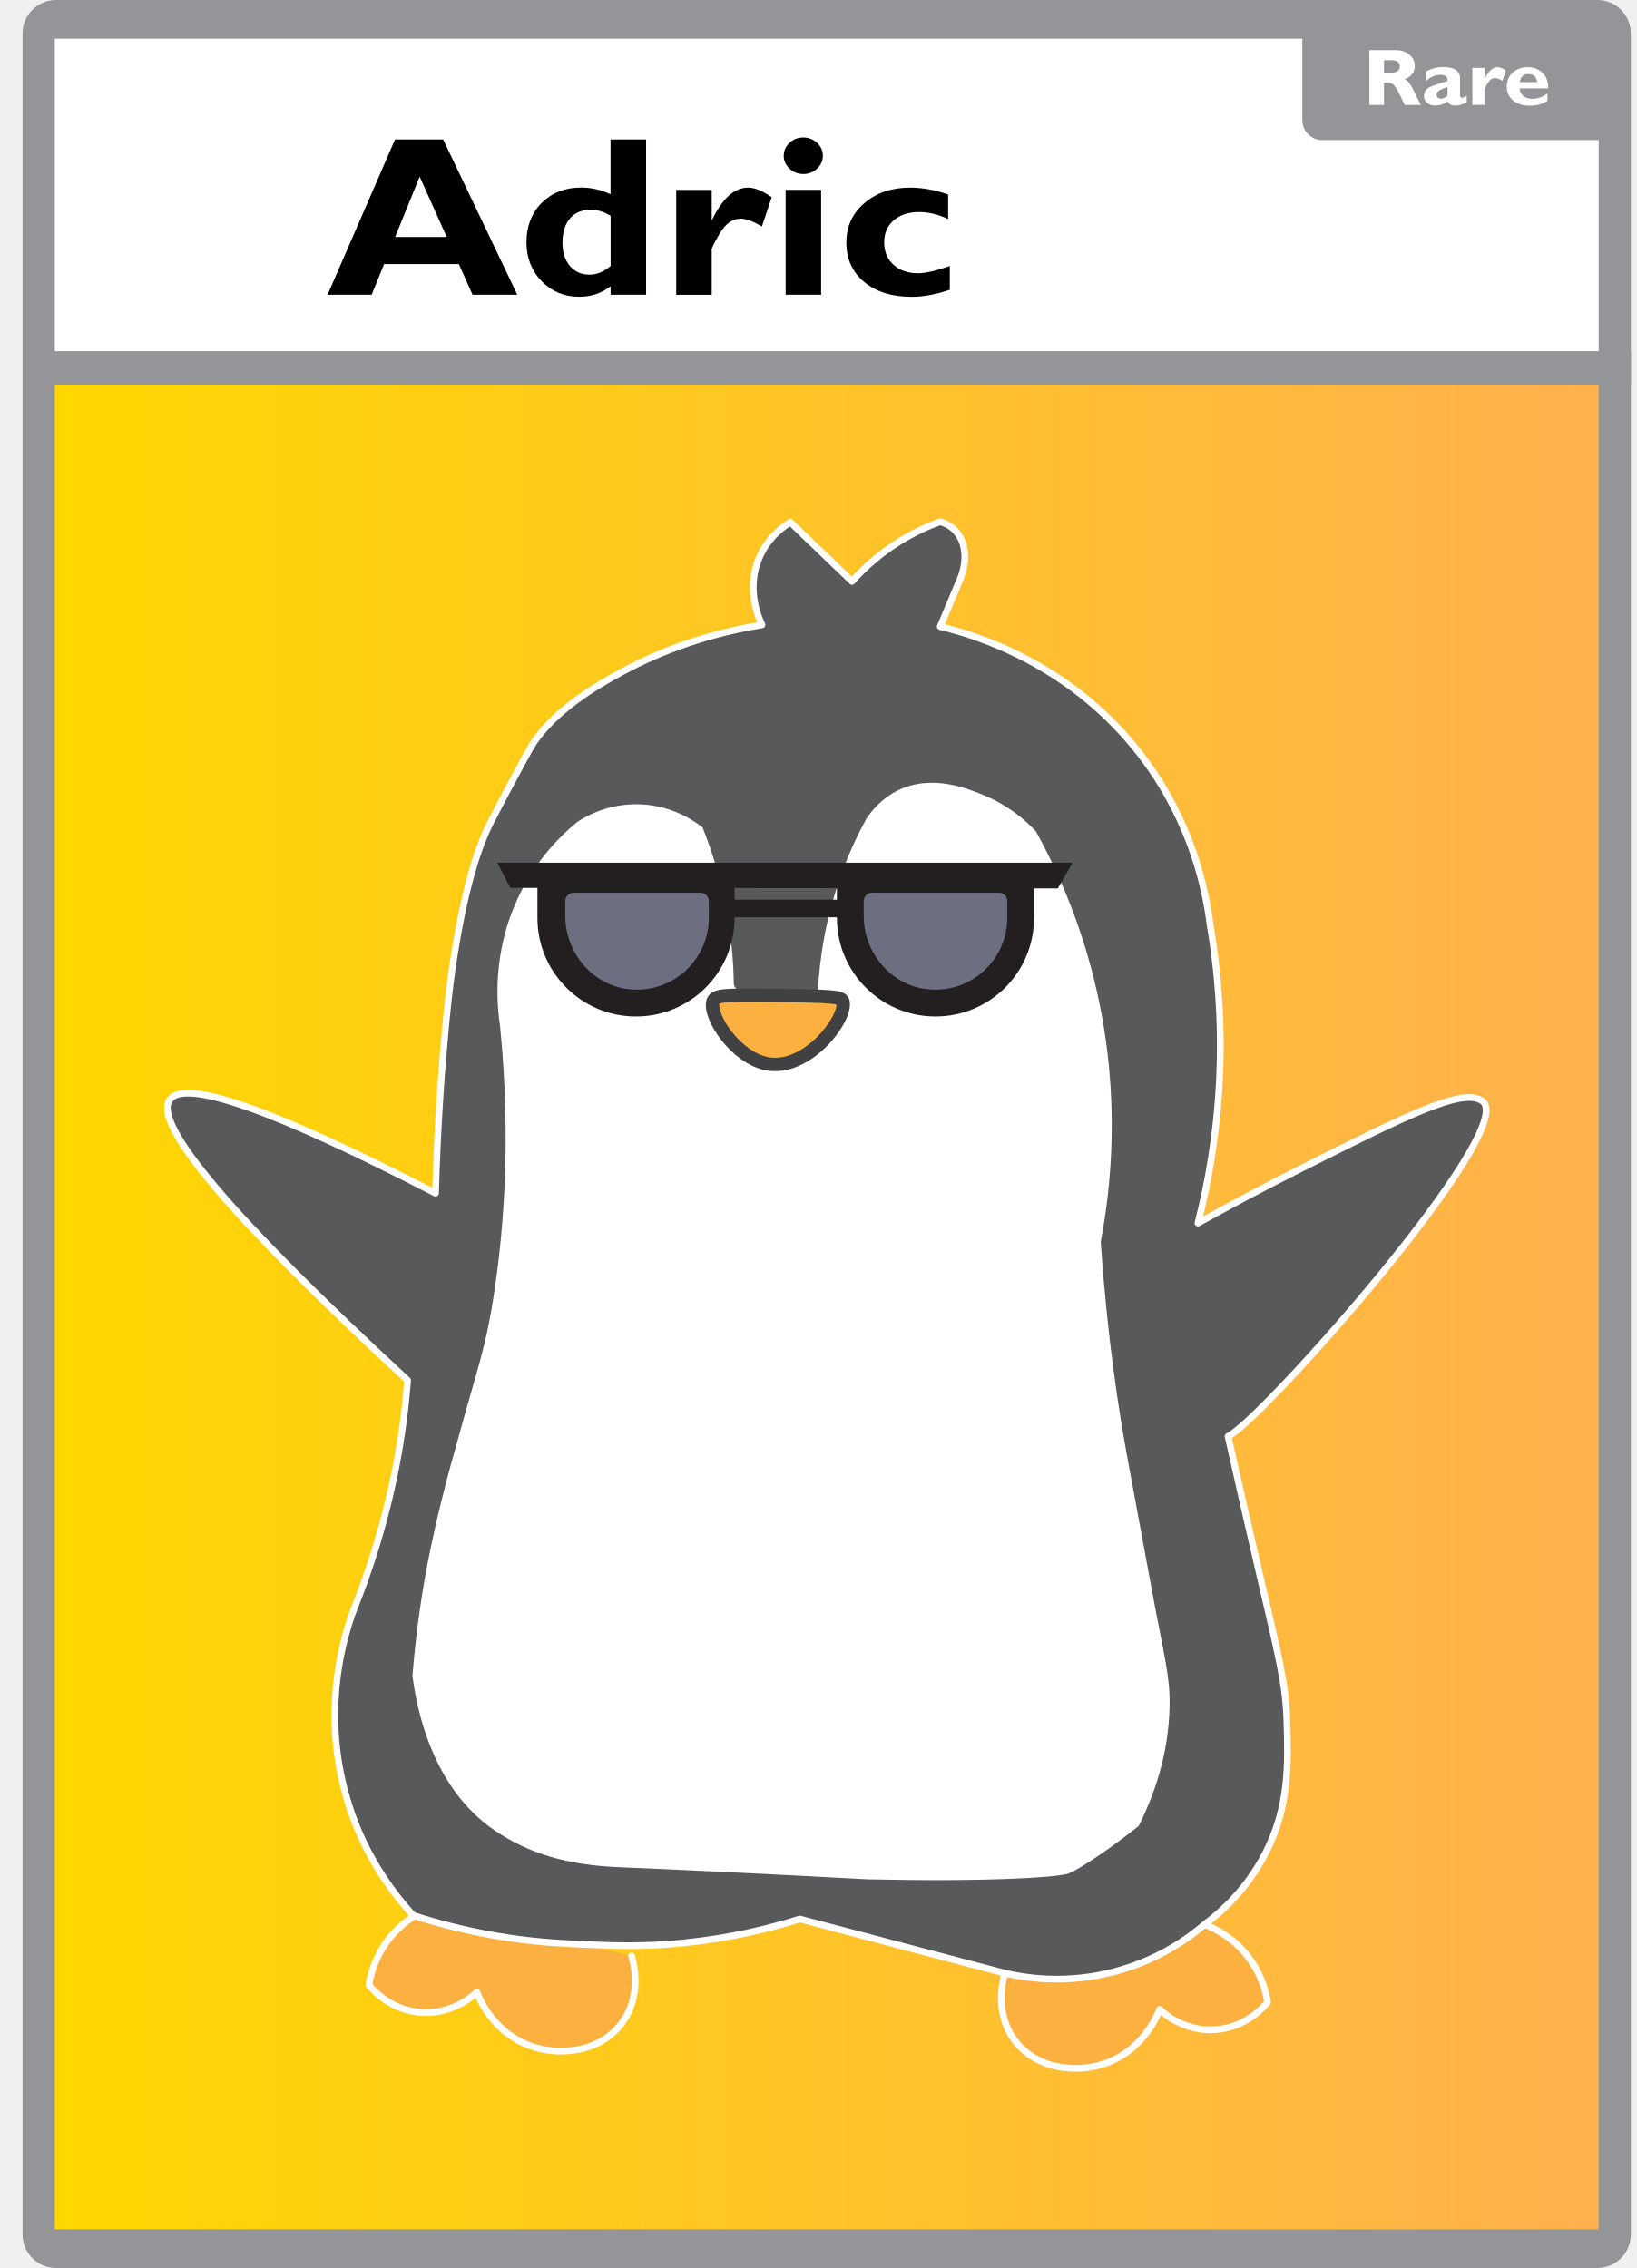
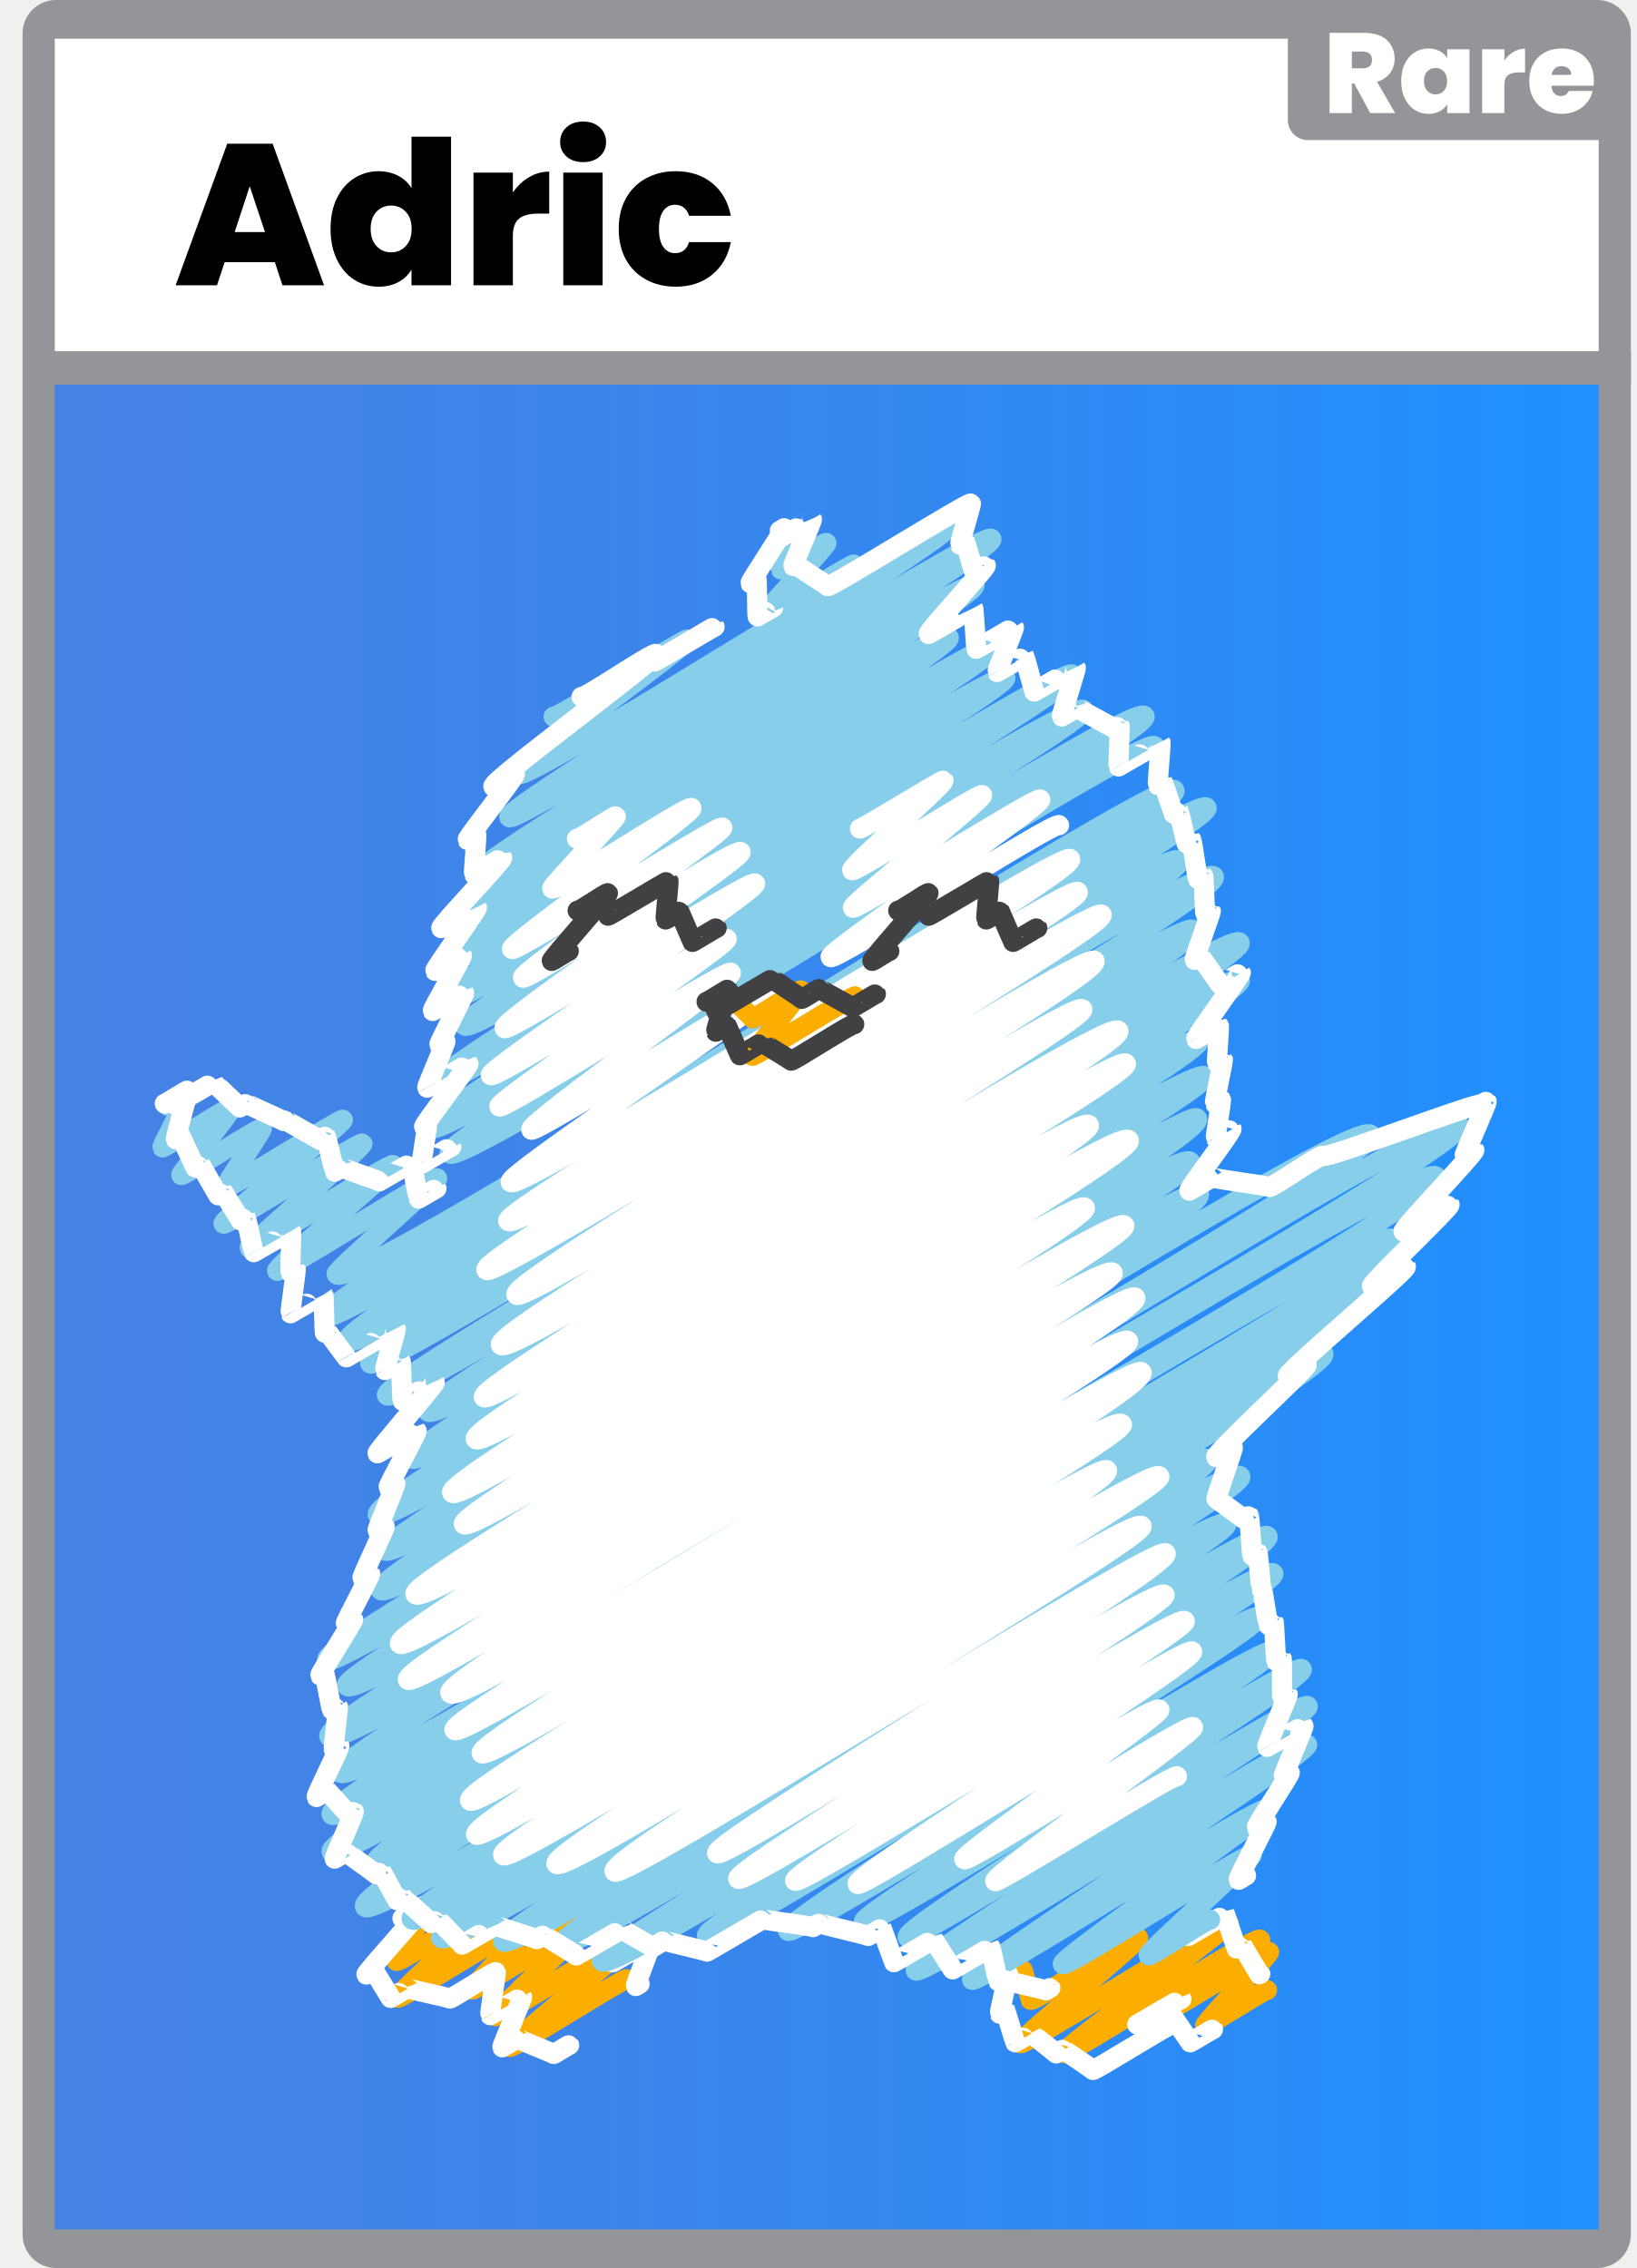
<svg xmlns="http://www.w3.org/2000/svg" id="Outline" width="244.38" height="338.83" viewBox="0 0 244.38 338.83">
  <defs>
    <style>
-       .cls-1, .cls-2 {
+       .cls-1 {
+         stroke: #fbae00;
+       }
+ 
+       .cls-1, .cls-2, .cls-3, .cls-4, .cls-5 {
+         fill: none;
+       }
+ 
+       .cls-1, .cls-2, .cls-3, .cls-5 {
+         stroke-linecap: round;
+         stroke-linejoin: round;
+         stroke-width: 3px;
+       }
+ 
+       .cls-6 {
        fill: #fff;
      }

-       .cls-3, .cls-2, .cls-4, .cls-5 {
-         stroke-linecap: round;
-         stroke-linejoin: round;
+       .cls-2 {
+         stroke: #87ceeb;
      }

-       .cls-3, .cls-4 {
+       .cls-3 {
        stroke: #fff;
      }

-       .cls-3, .cls-5 {
-         fill: #fbb040;
-       }
- 
-       .cls-6 {
-         fill: #6d6e80;
-       }
- 
-       .cls-6, .cls-7, .cls-8, .cls-9 {
+       .cls-4 {
+         stroke: #939598;
        stroke-miterlimit: 10;
-       }
- 
-       .cls-6, .cls-8, .cls-9 {
-         stroke: #231f20;
-       }
- 
-       .cls-2 {
-         stroke: #58595b;
-       }
- 
-       .cls-2, .cls-8, .cls-5 {
-         stroke-width: 2px;
+         stroke-width: 5px;
      }

      .cls-7 {
-         fill: none;
-         stroke: #939598;
-         stroke-width: 5px;
-       }
- 
-       .cls-8, .cls-9 {
-         fill: #231f20;
-       }
- 
-       .cls-10 {
        fill: #939598;
-       }
- 
-       .cls-4 {
-         fill: #58595b;
-       }
- 
-       .cls-11 {
-         fill: url(#linear-gradient);
      }

      .cls-5 {
        stroke: #414042;
      }
+ 
+       .cls-8 {
+         fill: url(#linear-gradient);
+       }
    </style>
    <linearGradient id="linear-gradient" x1="8.18" y1="194.01" x2="238.78" y2="194.01" gradientUnits="userSpaceOnUse">
-       <stop offset="0" stop-color="gold" />
-       <stop offset="1" stop-color="#ffb14e" />
+       <stop offset="0" stop-color="#4682e4" />
+       <stop offset=".33" stop-color="#3d84e9" />
+       <stop offset=".85" stop-color="#268df9" />
+       <stop offset="1" stop-color="#1e90ff" />
    </linearGradient>
  </defs>
-   <rect class="cls-10" x="3.37" width="240.21" height="338.83" rx="5" ry="5" />
-   <rect class="cls-11" x="8.18" y="54.96" width="230.6" height="278.1" />
-   <path class="cls-3" d="M94.33,292.22c.11.31,1.93,6.01-1.81,10.46-2.73,3.25-6.55,3.61-7.32,3.67-1.34.14-3.94.22-6.79-1.03-4.91-2.17-6.79-6.67-7.19-7.7-.51.48-3.52,3.27-8.13,3.04-4.81-.25-7.57-3.59-7.99-4.12.22-1.37.77-3.66,2.35-6.01,2.41-3.58,5.71-5.08,7.05-5.6" />
-   <path class="cls-3" d="M150.09,294.79c-.11.31-1.93,6.01,1.81,10.46,2.73,3.25,6.55,3.61,7.32,3.67,1.34.14,3.94.22,6.79-1.03,4.91-2.17,6.79-6.67,7.19-7.7.51.48,3.52,3.27,8.13,3.04,4.81-.25,7.57-3.59,7.99-4.12-.22-1.37-.77-3.66-2.35-6.01-2.41-3.58-5.71-5.08-7.05-5.6" />
-   <path class="cls-4" d="M183.42,214.59c1.86,8.28,3.43,15.13,4.57,19.98,3.17,13.61,4.05,16.95,4.23,22.88.19,6.22.3,12.6-3.23,19.44-2.72,5.29-6.5,8.68-9.06,10.6-2.31,1.98-6.78,5.27-13.3,7.02-7.35,1.98-13.51.98-16.53.28-10.21-2.7-20.43-5.4-30.64-8.1-4.65,1.46-10.5,2.88-17.33,3.57-6.33.65-11.31.4-15.45.2-3.33-.15-7.25-.35-12.36-1.22-5.16-.87-9.44-2.06-12.63-3.1-6.85-7.58-9.26-14.86-10.35-19.18-3.12-12.4.06-22.6,1.48-26.46,2.42-6.01,4.78-13.3,6.39-21.74.85-4.47,1.37-8.68,1.67-12.55-26.28-24.29-38.12-38.27-35.53-41.92,2.26-3.19,15.49,1.47,39.7,13.97.3-10.47.94-18.96,1.51-24.99.5-5.26.86-7.76,1.11-9.43.52-3.46,2.22-14.24,5.44-20.66.25-.49,1.79-3.52,3.9-7.42.93-1.73,1.87-3.44,2.15-3.92,3.23-5.65,10.5-9.71,13.5-11.34,4.28-2.33,11.4-5.57,21.16-7.15-.34-.68-2.51-5.2-.41-10.06,1.32-3.07,3.66-4.68,4.64-5.27,3.07,2.95,6.14,5.89,9.21,8.84,1.86-2.09,4.65-4.68,8.53-6.82,1.64-.9,3.21-1.59,4.64-2.09,1.15.33,1.84.9,2.21,1.28,1.64,1.67,1.91,4.57.74,7.35-.98,2.35-1.97,4.69-2.95,7.03,4.53,1.07,19.81,5.29,30.63,20.05,7.09,9.66,9.04,19.44,9.68,24.5,1.04,6.11,1.82,13.89,1.41,22.88-.39,8.54-1.74,15.88-3.23,21.68,4.02-2.23,9.36-5.11,15.72-8.31,15.92-8,23.94-11.96,26.77-9.91,5.67,4.11-33.24,48-37.99,50.08Z" />
-   <path class="cls-2" d="M73.71,153.57c1.63,16.53.53,29.76-.81,38.88-1.3,8.85-2.63,11.85-5.31,21.75-.51,1.9-3.17,10.71-4.97,20.58-.78,4.28-1.54,9.53-2.02,15.59.59,4.71,2.82,17.15,12.7,23.9,5.45,3.72,11.54,5.35,18.94,5.67,5.88.25,11.8.52,17.74.81,6.55.32,13.07.66,19.55,1.01,7.42.16,19.02.27,27.01-.41.43-.04,1-.09,1.69-.18,0,0,.69-.1,1.33-.22,1.11-.21,5.62-2.99,11.29-7.49,2.37-4.65,4.71-11.01,4.84-18.63.07-4.52-.78-7.31-2.62-17.21-1.22-6.55-2.41-13.1-3.63-19.64-1.38-7.45-3.07-18.36-4.03-32.4,1.55-8.22,2.99-21.74-.6-37.67-2.31-10.24-6.02-18.42-9.27-24.3-3.08-3.3-6.23-4.9-8.06-5.67-2.56-1.07-8.24-3.43-13.7-.81-2.76,1.33-4.41,3.42-5.24,4.66-1.33,2.43-2.66,5.27-3.83,8.51-2.43,6.74-3.29,12.87-3.54,17.59-2.31-.33-4.62-.65-6.94-.98h-3.63c-.06-3.78-.45-8.41-1.61-13.57-.89-3.97-2.06-7.43-3.22-10.33-1.12-.92-4.71-3.63-10.08-3.85-5.16-.21-8.85,2.02-10.08,2.84-2.41,1.98-6.13,5.57-8.87,11.14-4.37,8.87-3.53,17.2-3.02,20.45Z" />
-   <path class="cls-5" d="M125.92,149.72c-.16-.77-.87-.92-11.02-1.02-7.05-.07-8.18-.02-8.43,1.02-.53,2.28,3.48,8.33,8.1,9.2,6,1.13,11.86-6.66,11.34-9.2Z" />
-   <rect class="cls-1" x="8.18" y="5.78" width="230.6" height="49.18" />
-   <path class="cls-10" d="M194.51,5.17h45.5v15.76h-42.5c-1.66,0-3-1.34-3-3V5.17h0Z" />
+   <rect class="cls-7" x="3.37" width="240.21" height="338.83" rx="5" ry="5" />
+   <rect class="cls-8" x="8.18" y="54.96" width="230.6" height="278.1" />
  <g>
-     <path d="M66.19,20.84l11.07,23.19h-6.68l-2.05-4.58h-11.16l-1.86,4.58h-6.58l10.07-23.19h7.2ZM66.72,35.4l-4.04-9.01-3.66,9.01h7.7Z" />
-     <path d="M96.5,20.84v23.19h-5.3v-1.26c-1.36,1.04-2.92,1.56-4.68,1.56-2.25,0-4.13-.78-5.63-2.33-1.5-1.55-2.26-3.5-2.26-5.83s.76-4.35,2.29-5.87,3.49-2.28,5.88-2.28c1.49,0,2.95.33,4.39,1v-8.18h5.3ZM91.2,39.74v-7.49c-.96-.61-1.95-.91-2.96-.91-1.33,0-2.37.43-3.11,1.29-.74.86-1.12,2.08-1.12,3.64,0,1.44.37,2.59,1.11,3.46.74.87,1.72,1.3,2.94,1.3,1.08,0,2.13-.43,3.14-1.29Z" />
-     <path d="M106.3,28.36v4.48h.07c1.53-3.21,3.32-4.81,5.37-4.81.98,0,2.15.48,3.52,1.43l-1.46,4.37c-1.31-.77-2.36-1.16-3.14-1.16-1.23,0-2.26.71-3.1,2.12-.84,1.41-1.26,2.24-1.26,2.47v6.78h-5.3v-15.67h5.3Z" />
-     <path d="M117.06,23.27c0-.75.29-1.39.86-1.93.57-.53,1.25-.8,2.05-.8s1.5.27,2.07.8.86,1.17.86,1.93-.29,1.38-.86,1.92c-.57.54-1.26.81-2.07.81s-1.48-.27-2.05-.81c-.57-.54-.86-1.18-.86-1.92ZM122.64,28.36v15.67h-5.3v-15.67h5.3Z" />
-     <path d="M141.86,39.75v3.54c-2.07.7-3.97,1.05-5.69,1.05-2.96,0-5.33-.74-7.1-2.22s-2.66-3.44-2.66-5.88.9-4.35,2.69-5.89c1.79-1.55,4.07-2.32,6.84-2.32,1.78,0,3.68.34,5.67,1.03v3.67c-1.46-.7-2.9-1.05-4.32-1.05-1.58,0-2.85.41-3.8,1.23-.95.82-1.43,1.92-1.43,3.29s.46,2.5,1.39,3.35,2.15,1.27,3.66,1.27c1.12,0,2.7-.36,4.75-1.08Z" />
+     <g>
+       <path class="cls-1" d="M60.43,286.97c.11.2,3.25-2.07,3.33-1.92.09.16-4.65,7.74-4.55,7.91.27.46,13.64-8.5,13.91-8.03.24.41-13.99,13.09-13.75,13.52s20.76-12.54,21-12.12c.16.27-10.01,10.57-9.82,10.89.21.36,16.74-10.33,17.03-9.83.23.39-13.87,13.31-13.59,13.8s21.72-13.23,22.02-12.71-20.2,16.84-19.92,17.33c.25.43,17.31-10.49,17.53-10.12" />
+       <path class="cls-3" d="M91.52,293.17s5.92-3.44,5.93-3.42c.1.17-2.59,6.77-2.48,6.96.02.03.54-.35.56-.32" />
+       <path class="cls-3" d="M60.11,286.59c.11.2,3.2-2.05,3.29-1.9.14.24-8.82,10.05-8.68,10.3.02.03,1.08-.67,1.1-.64.06.1,2.45,4.02,2.52,4.13.01.02,2.49-1.47,2.5-1.45.07.12,6.28,1.41,6.36,1.55s6.73-4.15,6.85-3.95c.08.13-.93,6.27-.83,6.43.01.02,4.76-2.78,4.77-2.75.09.16-3.06,7.39-2.97,7.55.01.03,2.26-1.34,2.28-1.31.06.11,5.33,2.21,5.39,2.31.03.05,2.29-1.39,2.32-1.34" />
+     </g>
+     <g>
+       <path class="cls-1" d="M171.33,302.11c.22.37,18.06-10.79,18.22-10.52.2.34-9.76,10.66-9.55,11.04.14.24,9.1-5.56,9.24-5.33" />
+       <path class="cls-1" d="M149.86,295.83c.05.09,2.82-1.72,2.86-1.65.05.08,1.16,4.5,1.21,4.59.3.52,15.75-9.8,16.06-9.27s-17.91,15.22-17.61,15.75c.38.66,30.75-18.6,31.12-17.96.34.58-25,18.75-24.61,19.43.36.63,28.83-17.79,29.33-16.93" />
+       <path class="cls-3" d="M177.5,289.22s5.49-3.21,5.51-3.18c.05.09,1.6,4.93,1.67,5.06.01.02.83-.51.84-.49.07.12,2.49,4.22,2.57,4.34.01.02.13-.1.14-.08" />
+       <path class="cls-3" d="M174.05,301.49s.89-.55.9-.52c.06.1,2.75,4.02,2.82,4.15.02.04,3.37-2.01,3.4-1.96" />
+       <path class="cls-3" d="M169.85,302.45s6.59-3.85,6.61-3.82" />
+       <path class="cls-3" d="M149.42,295.51s1.12-.68,1.14-.66c.06.11-1.3,5.89-1.24,6,.01.02.84-.52.86-.49.06.11,1.37,4.64,1.44,4.75.01.02,2.36-1.39,2.37-1.37.05.09,3.71,2.94,3.77,3.04.01.02,1.05-.65,1.07-.62.06.11,4.32,2.95,4.4,3.09.12.21,11.46-6.91,11.59-6.69" />
+     </g>
+     <g>
+       <path class="cls-2" d="M25.05,165.18c.05.09,3.09-1.91,3.15-1.82.11.18-4.08,7.83-3.95,8.06.11.19,10.3-6.29,10.45-6.03.17.29-7.77,9.92-7.64,10.15.2.35,11.86-7.29,12.05-6.96.14.24-5.63,8.6-5.49,8.85.24.42,17.42-10.46,17.6-10.16.3.51-18.17,14.98-17.84,15.54.27.47,20.52-12.39,20.76-11.98.29.49-17.11,15.19-16.88,15.6.28.49,21.16-12.87,21.45-12.38.3.52-17.66,15.23-17.33,15.8s23.59-14.36,23.91-13.81c.21.37-15.28,13.9-15.05,14.29,2.2,3.81,123.49-75.19,125.17-72.27,1.94,3.36-128.81,75.32-126.89,78.64,1.64,2.85,129.98-78.99,131.69-76.03,1.59,2.75-130.12,76.39-128.26,79.61,2.01,3.48,122.15-75.14,124.15-71.68s-122.82,71.6-120.81,75.08c1.44,2.49,124.13-75.98,126-72.74,2,3.46-124.99,74.91-123.5,77.5s118.76-72.32,120.38-69.5c2.01,3.48-115.91,69.09-114.28,71.91,1.94,3.35,119.51-73.06,121.27-70.02s-125.41,74.14-123.74,77.04c1.82,3.16,122.11-74.31,123.76-71.45S54.5,222.98,56.43,226.31s120.71-74.07,122.6-70.79c1.53,2.65-123.09,73.46-121.58,76.08,1.87,3.24,120.65-74.07,122.56-70.76,1.54,2.66-125.06,73.45-123.19,76.68s120.47-73.02,121.97-70.42c2.19,3.79-131.68,77.85-129.92,80.9,1.53,2.64,126.88-77.92,128.9-74.42,1.63,2.83-127.56,75.51-125.97,78.26,2.04,3.53,125.51-76.53,127.27-73.48,2.26,3.92-131.87,77.62-129.89,81.06,2.36,4.08,152.97-94.37,155.59-89.83,2.19,3.8-156.14,91.57-154.06,95.17,2.64,4.58,164.6-101.19,167.27-96.57,2.18,3.77-170.6,99.18-168.46,102.89,1.94,3.35,162.43-99.72,165-95.26,2.31,4-167.09,97.21-164.99,100.85,1.94,3.35,156.17-95.59,158.52-91.52,1.94,3.36-154,89.5-151.9,93.12,2.31,4,148.99-91.21,151.24-87.32,1.94,3.36-155.29,89.75-152.88,93.92,1.93,3.34,141.42-85.64,143.15-82.65,1.99,3.45-138.01,81.32-136.17,84.49,1.98,3.43,116.92-72.18,118.95-68.67,1.7,2.94-116.22,68.61-114.58,71.46,1.78,3.09,117.42-72.33,119.39-68.93,1.59,2.75-111.67,66.74-110.11,69.46s106.33-65.33,108.04-62.37c1.32,2.28-100.43,60.05-98.98,62.55,1.57,2.73,103.62-63.26,105.11-60.69,1.69,2.93-100.68,61.28-99.42,63.47,1.61,2.79,98.73-60.63,100.3-57.91,1.18,2.04-85.74,52.13-84.6,54.11s81.2-49.65,82.4-47.57c.98,1.7-71.44,44.86-70.3,46.84.83,1.44,71.21-43.36,72.18-41.68s-61.75,38.8-60.85,40.35,64.49-39.35,65.41-37.76c.98,1.69-59.88,38.27-58.86,40.03.71,1.23,58.84-36.06,59.75-34.5.79,1.36-59.42,37.98-58.55,39.48.78,1.35,57.69-35.09,58.46-33.75.73,1.27-50.79,33.87-50.06,35.14.55.95,43.47-26.64,44.13-25.48.4.69-31.06,22.31-30.57,23.15.41.71,27.85-17.01,28.25-16.31.22.39-15.69,14.56-15.45,14.98.21.36,9.03-5.63,9.21-5.32" />
+       <path class="cls-2" d="M82.69,107.07c.25.43,19.85-11.88,20.03-11.56.44.76-25.72,19.26-25.24,20.1.94,1.62,63.6-38.78,64.49-37.24,1.01,1.75-66.83,42.1-65.9,43.71.85,1.47,71-43.31,72-41.57,1.08,1.87-76.8,47.6-75.86,49.25,1.04,1.8,72.3-44.15,73.34-42.34,1.13,1.95-79.37,48.38-78.06,50.66,1.2,2.08,73.07-44.84,74.22-42.85s-77.36,47.72-76.4,49.38c1.24,2.15,82.2-50.16,83.37-48.13,1.43,2.47-85.04,51.31-83.57,53.86,1.29,2.24,83.97-50.97,85.05-49.1s-81.98,49.84-80.76,51.96c1.33,2.31,89.63-54.39,90.77-52.41,1.34,2.33-96.83,58.76-95.35,61.33,1.32,2.28,95.49-58.64,97.01-56.01,1.31,2.26-98.99,59.62-97.4,62.39s104.81-64.48,106.53-61.51c1.5,2.6-105.37,62.56-103.79,65.31s103.85-63.31,105.31-60.8" />
+       <path class="cls-2" d="M116.8,79.66c.06.11.23-.24.28-.16.06.1-.54,5.46-.48,5.56.15.26,6.68-4.21,6.83-3.94.18.31-9.88,10.85-9.69,11.18.16.27,13.64-8.22,13.79-7.96" />
+       <path class="cls-3" d="M116.58,80.3s4.68-2.73,4.69-2.71c.09.15-2.88,6.81-2.79,6.97.01.02.33-.22.34-.2.09.15,4.74,3.09,4.81,3.21.21.37,21.16-12.74,21.39-12.35.07.13-1.71,6.01-1.63,6.15.01.02.76-.47.77-.45.06.11,1.28,4.46,1.34,4.56.02.03,1.72-1.04,1.74-1.01.18.31-8.73,9.91-8.53,10.25.02.03,6.65-3.87,6.66-3.85.08.14.4,5.95.47,6.07.01.03,5.59-3.26,5.6-3.23.09.15-2.58,6.56-2.51,6.69.01.02,4.06-2.38,4.08-2.35.06.11,1.41,5.15,1.47,5.27.01.03,6.19-3.6,6.2-3.58.1.17-2.18,7.13-2.09,7.3.01.02,2.25-1.32,2.26-1.3.09.16,5.5,2.97,5.58,3.1.01.02.77-.47.78-.45.09.15-.22,5.98-.14,6.12.01.02,6.26-3.64,6.27-3.62.09.16-.5,6.22-.4,6.39.01.02.75-.46.76-.44.06.1,1.54,4.63,1.6,4.73,0,.02.75-.46.76-.44.07.12,1.09,4.74,1.15,4.85,0,.02.76-.46.77-.45.07.12.86,5.64.94,5.78.01.02.78-.47.79-.46.08.13.25,5.59.32,5.72.01.02.81-.49.82-.47.08.14-2.52,7.14-2.42,7.3.01.02.86-.52.87-.5.07.12,2.87,4.05,2.94,4.17.01.02,3.08-1.81,3.09-1.78.14.24-6.82,9.7-6.69,9.93.01.02,3.4-1.99,3.42-1.97.08.13-.36,5.43-.3,5.53.01.02.88-.53.89-.51.09.15-1.29,6.42-1.21,6.55.02.03.91-.56.93-.54.08.14-.85,5.62-.79,5.73.01.02,2.35-1.39,2.36-1.36.16.29-6.46,8.97-6.3,9.23.01.03,3.42-2.01,3.43-1.98.12.21,8.35,1.24,8.46,1.43.21.37,7.81-5.05,8.04-4.64.34.59,23.4-8.21,23.7-7.69,0,.02.75-.47.77-.44.12.21-3.38,7.91-3.29,8.07.02.04,1.44-.87,1.46-.84.22.38-10.81,11.82-10.6,12.18.03.06,6.87-4.04,6.9-3.99.2.35-11.85,11.79-11.61,12.19.03.06,5.06-2.98,5.08-2.93.28.48-17.95,15.8-17.64,16.32.04.07,2.78-1.69,2.82-1.63.2.35-13.81,13.26-13.52,13.75.01.02,2.49-1.47,2.5-1.44.1.17-2.55,7.5-2.44,7.67.01.02,0-.03,0,0,.05.09,4.01,2.93,4.07,3.02,0,.02.78-.48.8-.46.06.11.39,5.8.46,5.93.01.02.78-.48.8-.46.08.14.49,5.32.56,5.45.01.02.1-.08.11-.06.06.1.88,5.32.94,5.43.01.02.79-.48.8-.46.08.14.31,5.74.39,5.88.01.02.79-.48.8-.46.09.15.01,5.77.08,5.88.01.02.82-.5.83-.48.1.17-3.2,7.64-3.07,7.86.01.02,5.4-3.15,5.42-3.13.1.16-3.06,7.34-2.97,7.5.01.02.9-.55.92-.53.14.24-5.07,7.96-4.95,8.18.02.03,1.48-.89,1.49-.86.11.18-4.33,8.47-4.19,8.7.03.05,1.1-.68,1.12-.65" />
+       <path class="cls-3" d="M24.61,164.88c.05.08,3.42-2.09,3.47-2,.1.18-1.92,7.15-1.82,7.32.01.02.73-.44.74-.43.07.13,2.11,4.53,2.18,4.65.01.02.75-.46.76-.44.06.1,2.58,4.47,2.65,4.6.01.02.76-.46.77-.45.07.11,2.51,4.09,2.58,4.2,0,.02.77-.47.78-.45.07.12,1.11,5.06,1.19,5.2.01.02,5.55-3.23,5.56-3.21.09.16-.16,6.08-.09,6.21.01.02.78-.48.79-.46.09.15-.86,6.44-.78,6.58.01.02,4.91-2.86,4.92-2.84.06.1.14,5.63.21,5.75,0,.02.33-.22.34-.2.07.12,2.81,3.75,2.88,3.87.01.02,7.37-4.28,7.38-4.26.08.14-1.7,6.04-1.63,6.16.01.02,2.35-1.38,2.36-1.36.07.11.2,5.81.27,5.94.02.03,4.81-2.8,4.82-2.78.15.26-8.7,10.39-8.56,10.64.02.03,5.83-3.4,5.85-3.38.14.24-4.32,8.26-4.21,8.45.02.03,1.02-.63,1.04-.6.11.19-2.78,6.91-2.68,7.07.02.03,1.07-.66,1.09-.63.1.17-3.47,7.52-3.35,7.73.02.03,1.16-.71,1.17-.68.12.2-3.78,7.3-3.66,7.51.02.03,1.12-.68,1.13-.65.11.19-5.05,8.16-4.94,8.36.01.02.62-.39.63-.37.06.11,1.03,5.35,1.12,5.49.01.02.89-.54.9-.52.09.16-.72,6.26-.62,6.43,0,.02.83-.5.84-.48.11.19-3.53,7.41-3.41,7.62.01.02,1.6-.94,1.61-.93.07.12,3.13,3.46,3.18,3.56.01.02.76-.47.78-.45.1.17-2.95,6.89-2.87,7.03,0,.02,1.68-1,1.7-.98.07.11,4.46,3.2,4.52,3.31,0,.02.75-.46.76-.44.06.1,2.31,4.21,2.38,4.33.01.02.78-.47.79-.46.07.12,4.23,3.76,4.28,3.86.01.02.97-.59.98-.57.08.14,3.58,3.68,3.64,3.79.02.03,4.95-2.89,4.96-2.87.09.15,6.06,1.9,6.16,2.06.02.04,1.03-.63,1.05-.6.08.13,4.81,2.89,4.88,3.03.02.03,6.78-3.96,6.8-3.92.07.12,4.53,2.6,4.58,2.7.03.05,1.73-1.05,1.75-1.01.08.14,6.28,1.52,6.36,1.66.03.06,8.35-4.89,8.38-4.84.08.14,7.36.99,7.47,1.18.02.04.98-.62,1-.58.09.15,7.16,1.74,7.25,1.9.02.03,2.02-1.2,2.03-1.17.06.11,1.76,4.99,1.82,5.09.02.03,5.89-3.44,5.91-3.41.06.11,2.79,4.38,2.85,4.48.02.03,5.66-3.3,5.68-3.28.06.11,1.05,4.89,1.13,5.02.01.02.46-.3.48-.28.1.17,6.56,1.54,6.64,1.68.02.03.65-.42.67-.39" />
+       <path class="cls-3" d="M26.12,165.03s5.76-3.37,5.78-3.34c.05.1,3.84,3.64,3.91,3.76.02.03.98-.6,1-.58.08.15,5.46,2.47,5.55,2.62.02.03.27-.18.28-.16.08.15,5.04,2.84,5.1,2.96.01.02.92-.57.94-.54.07.12,1.23,5.16,1.31,5.29.02.03,1.06-.64,1.07-.62.08.13,5.53,1.96,5.59,2.07.01.02,4.8-2.81,4.82-2.78.06.11.98,5.25,1.05,5.37.02.03,2.65-1.58,2.67-1.54" />
+       <path class="cls-3" d="M86.86,104.11c.23.41,10.86-6.85,11.11-6.41.37.64-24.74,19.02-24.29,19.8.02.03,3.2-1.91,3.22-1.86.16.28-7.22,9.61-7.09,9.84.02.04,1.31-.8,1.33-.77.08.13-.43,5.74-.35,5.88.02.03,4.2-2.46,4.22-2.43.17.3-9.3,10.17-9.11,10.5.02.03,5.33-3.11,5.34-3.09.14.24-6.38,9.27-6.26,9.48.02.03,4.01-2.35,4.02-2.32.12.21-4.5,8.09-4.37,8.31.02.03,4.68-2.74,4.7-2.71.09.15-3.81,7.58-3.72,7.75.02.03.91-.56.92-.53.1.17-2.83,6.79-2.73,6.95.01.02,6.15-3.58,6.17-3.56.12.21-6.77,9.15-6.63,9.39.01.03.43-.28.44-.26.08.14-.88,5.65-.8,5.79.01.02,4.43-2.59,4.44-2.56" />
+       <path class="cls-3" d="M97.75,98.83c.06.11,8.93-5.27,8.98-5.19" />
+       <path class="cls-3" d="M116.47,79.31c.07.12.62-.48.67-.39.1.17-5.16,8.03-5.06,8.21.01.03.91-.56.92-.53.07.12.08,5.36.15,5.49,0,.02,2.32-1.36,2.32-1.34" />
+     </g>
+     <path class="cls-3" d="M128.44,123.79c.12.21,12.4-7.37,12.49-7.21.26.45-13.96,12.93-13.67,13.43s19.15-11.69,19.43-11.22c.33.57-19.61,16.29-19.31,16.82.32.56,27.61-16.83,27.99-16.16.47.81-31.73,22.82-31.32,23.53.47.82,33.66-20.52,34.13-19.7" />
+     <path class="cls-3" d="M86.18,125.3c.16.27,5.68-3.55,5.8-3.35.15.26-9.66,10.51-9.51,10.78.38.65,20.43-12.67,20.81-12.01.42.72-27.24,20.3-26.81,21.06.38.66,31.05-18.78,31.42-18.14.4.69-30.25,21.61-29.78,22.42.4.69,31.97-19.72,32.51-18.77.52.9-35.91,25.2-35.26,26.31.52.9,36.88-22.56,37.43-21.61s-40.02,27.72-39.49,28.63,34.79-21.13,35.24-20.35-34.41,24.25-33.96,25.03,34.09-20.84,34.59-19.97c.46.8-30.37,22.48-29.82,23.44.43.74,35.71-21.61,36.14-20.87.52.9-39.88,27.56-39.23,28.69,1.14,1.98,82.61-49.93,83.58-48.25,1.21,2.09-84.97,52.28-83.94,54.06,1.35,2.33,84.1-50.86,85.09-49.13,1.09,1.88-89.58,54.32-88.35,56.45,1.08,1.87,90.83-54.91,91.9-53.06,1.19,2.07-88.75,54.44-87.41,56.76,1.17,2.02,85.14-51.96,86.36-49.86,1.44,2.5-90.13,54.86-88.68,57.36s85.65-52.22,86.85-50.14c1.09,1.88-90.63,55.82-89.4,57.95s93.3-57.29,94.78-54.72-97.43,58.47-95.98,60.97,95.78-58.37,97.11-56.07c1.19,2.07-102.08,61.59-100.64,64.09s93.59-57.55,95.11-54.91c1.34,2.32-94.62,57.43-93.36,59.61,1.41,2.44,97.61-60.3,99.32-57.34,1.52,2.63-107.95,65.39-106.56,67.79,1.71,2.96,98.61-60.12,99.99-57.73s-103.76,62.6-102.3,65.14,106.67-65.13,108.2-62.47c1.31,2.26-108.41,65.44-107.01,67.85,1.29,2.24,103.66-63.58,105.28-60.78,1.27,2.2-100.52,60.05-98.94,62.78,1.73,2.99,100.93-61.46,102.31-59.07,1.56,2.71-102.94,62.42-101.69,64.58s99.14-60.64,100.61-58.09c1.22,2.12-97.82,59.33-96.55,61.55s97.28-59.13,98.56-56.9c1.78,3.09-101.74,61.5-100.3,63.99,1.19,2.07,95.7-59.13,97.38-56.22,1.16,2.01-97.9,58.84-96.47,61.3,1.16,2,93.03-56.49,94.23-54.41,1.42,2.46-91.55,55.11-90.19,57.48,1.22,2.11,96.67-58.9,98.01-56.58,1.09,1.88-91.47,55.42-90.05,57.88,1.32,2.29,86.06-52.79,87.4-50.46,1.06,1.83-80.11,49.19-78.72,51.61,1.02,1.77,81.27-49.35,82.32-47.53,1.13,1.96-67.91,43.23-67.01,44.79.84,1.45,65.73-40.51,66.84-38.59.85,1.48-64.53,40.93-63.68,42.41.8,1.39,65.74-40.14,66.69-38.5.77,1.33-58.95,37.49-58.19,38.8.64,1.11,58.55-35.55,59.3-34.24s-50.73,33.41-49.98,34.72c.51.89,44.37-27.3,45.09-26.04.41.71-29.59,21.56-29.15,22.34s33.65-20.63,34.17-19.73c.41.71-30.03,22.2-29.56,23.01.29.49,26.84-16.2,27.15-15.67" />
+     <g>
+       <path class="cls-5" d="M90.81,136.81c.06.11,8.99-5.3,9.04-5.22.08.14-.52,5.63-.43,5.78.04.06,2.02-1.25,2.06-1.19.06.11,1.89,4.44,1.95,4.54.03.06,3.57-2.15,3.61-2.09" />
+       <path class="cls-5" d="M86.27,136.04c.13.23,4.43-2.79,4.53-2.61.14.23-8.54,9.89-8.4,10.13.04.07,2.51-1.55,2.55-1.47" />
+     </g>
+     <g>
+       <path class="cls-5" d="M138.7,136.81c.06.11,8.99-5.3,9.04-5.22.08.14-.52,5.63-.43,5.78.04.06,2.02-1.25,2.06-1.19.06.11,1.89,4.44,1.95,4.54.03.06,3.57-2.15,3.61-2.09" />
+       <path class="cls-5" d="M134.15,136.04c.13.23,4.43-2.79,4.53-2.62.14.23-8.54,9.89-8.4,10.14.04.07,2.51-1.55,2.55-1.47" />
+     </g>
+     <g>
+       <path class="cls-1" d="M106.46,150.27c.05.08,2.59-1.58,2.63-1.52.05.08,3.25,3.3,3.3,3.38.16.27,7.05-4.44,7.21-4.16.15.26-7.4,9.5-7.25,9.77.18.31,15.22-9.19,15.4-8.89" />
+       <path class="cls-5" d="M106.98,151.08c.05.09,8.35-4.91,8.39-4.85.07.12,4.3,2.86,4.38,3,.05.08,2.59-1.59,2.63-1.52.07.13,4.9,2.68,4.96,2.8.03.06,3.44-2.08,3.48-2.01" />
+       <path class="cls-5" d="M105.53,149.66c.06.1,3.17-1.93,3.21-1.86.07.12-1.89,6.21-1.82,6.34.03.05,1.6-.99,1.63-.94.06.1,1.89,4.35,1.95,4.46.02.04,3.31-1.96,3.33-1.92.06.1,4.27,2.61,4.33,2.72.12.2,9.27-5.72,9.43-5.44" />
+     </g>
+   </g>
+   <rect class="cls-6" x="8.18" y="5.78" width="230.6" height="49.18" />
+   <path class="cls-7" d="M192.35,5.17h47.66v15.76h-44.66c-1.66,0-3-1.34-3-3V5.17h0Z" />
+   <line class="cls-4" x1="5.96" y1="54.96" x2="243.59" y2="54.96" />
+   <g>
+     <path d="M41.05,39.17h-7.5l-1.14,3.45h-6.18l7.71-21.15h6.78l7.68,21.15h-6.21l-1.14-3.45ZM39.58,34.67l-2.28-6.84-2.25,6.84h4.53Z" />
+     <path d="M50.31,29.63c.63-1.3,1.49-2.3,2.59-3,1.1-.7,2.32-1.05,3.66-1.05,1.08,0,2.04.23,2.9.67.85.45,1.52,1.07,2,1.85v-7.68h5.91v22.2h-5.91v-2.34c-.46.78-1.11,1.4-1.95,1.86-.84.46-1.83.69-2.97.69-1.34,0-2.56-.35-3.65-1.05-1.09-.7-1.95-1.71-2.58-3.02-.63-1.31-.94-2.83-.94-4.58s.31-3.26.94-4.56ZM60.6,31.64c-.59-.62-1.32-.93-2.18-.93s-1.61.31-2.19.92c-.58.61-.87,1.47-.87,2.56s.29,1.94.87,2.56c.58.63,1.31.95,2.19.95s1.58-.31,2.18-.93c.59-.62.88-1.48.88-2.58s-.29-1.93-.88-2.55Z" />
+     <path d="M79,26.48c.94-.56,1.95-.84,3.03-.84v6.27h-1.65c-1.28,0-2.23.25-2.85.75-.62.5-.93,1.37-.93,2.61v7.35h-5.88v-16.83h5.88v2.97c.66-.96,1.46-1.72,2.4-2.28Z" />
+     <path d="M84.6,23.37c-.63-.57-.94-1.28-.94-2.15s.31-1.61.94-2.19c.63-.58,1.46-.87,2.5-.87s1.85.29,2.48.87c.63.58.94,1.31.94,2.19s-.31,1.58-.94,2.15c-.63.57-1.46.85-2.48.85s-1.88-.28-2.5-.85ZM90.01,25.79v16.83h-5.88v-16.83h5.88Z" />
+     <path d="M93.49,29.63c.72-1.3,1.73-2.3,3.02-3,1.29-.7,2.76-1.05,4.43-1.05,2.14,0,3.94.58,5.4,1.75,1.46,1.17,2.4,2.81,2.82,4.91h-6.24c-.36-1.1-1.06-1.65-2.1-1.65-.74,0-1.33.31-1.75.91-.43.61-.65,1.51-.65,2.69s.21,2.08.65,2.7c.43.62,1.01.93,1.75.93,1.06,0,1.76-.55,2.1-1.65h6.24c-.42,2.08-1.36,3.71-2.82,4.89-1.46,1.18-3.26,1.77-5.4,1.77-1.66,0-3.14-.35-4.43-1.05s-2.29-1.7-3.02-3c-.72-1.3-1.08-2.83-1.08-4.59s.36-3.26,1.08-4.56Z" />
  </g>
  <g>
-     <path class="cls-1" d="M204.53,7.49h3.92c.85,0,1.54.23,2.07.69s.8,1.01.8,1.67c0,.9-.5,1.57-1.51,2,.44.19.86.69,1.25,1.51s.78,1.59,1.15,2.32h-2.4c-.14-.27-.39-.78-.75-1.54s-.66-1.24-.91-1.46-.52-.32-.81-.32h-.63v3.32h-2.18V7.49ZM206.71,8.99v1.86h1.16c.37,0,.66-.08.88-.24.22-.16.32-.39.32-.69,0-.62-.42-.93-1.25-.93h-1.1Z" />
-     <path class="cls-1" d="M219.07,14.31v.97c-.62.34-1.2.5-1.75.5-.58,0-.93-.21-1.04-.62-.65.41-1.3.62-1.95.62-.46,0-.85-.14-1.17-.41s-.48-.59-.48-.95c0-.48.17-.87.5-1.17s1.34-.68,3.02-1.14c.04-.62-.3-.93-1.03-.93-.79,0-1.52.31-2.18.93v-1.42c.78-.45,1.63-.67,2.57-.67,1.67,0,2.51.56,2.51,1.68v2.52c0,.26.1.39.31.39.16,0,.39-.1.7-.31ZM216.2,14.33v-1.34c-.62.2-1.05.39-1.28.55s-.35.37-.35.62c0,.16.06.3.18.41.12.12.26.17.43.17.35,0,.69-.14,1.03-.42Z" />
-     <path class="cls-1" d="M221.76,10.15v1.58h.02c.54-1.13,1.17-1.7,1.89-1.7.34,0,.75.17,1.24.5l-.51,1.54c-.46-.27-.83-.41-1.1-.41-.43,0-.79.25-1.09.75-.29.5-.44.79-.44.87v2.39h-1.86v-5.53h1.86Z" />
-     <path class="cls-1" d="M231.13,13.96v1.1c-.71.48-1.59.73-2.64.73s-1.88-.26-2.5-.78c-.62-.52-.94-1.21-.94-2.07s.29-1.54.88-2.08,1.33-.82,2.24-.82,1.66.29,2.24.86c.58.57.86,1.34.82,2.3h-4.25c.04.5.23.89.57,1.16.34.27.8.41,1.38.41.7,0,1.43-.26,2.2-.79ZM227.02,12.27h2.57c-.1-.8-.53-1.21-1.29-1.21s-1.2.4-1.29,1.21Z" />
+     <path class="cls-6" d="M204.65,16.9l-2.38-4.42h-.36v4.42h-3.33V4.91h5.25c.96,0,1.78.17,2.45.5.67.33,1.17.79,1.51,1.38.34.58.51,1.24.51,1.96,0,.82-.22,1.53-.67,2.15-.45.62-1.1,1.06-1.96,1.32l2.7,4.67h-3.72ZM201.91,10.2h1.65c.45,0,.79-.11,1.02-.32s.34-.53.34-.94c0-.39-.12-.69-.35-.91-.23-.22-.57-.33-1.01-.33h-1.65v2.5Z" />
+     <path class="cls-6" d="M209.81,9.54c.36-.74.84-1.3,1.46-1.7.62-.4,1.31-.59,2.07-.59.66,0,1.22.13,1.7.39.48.26.84.61,1.11,1.05v-1.33h3.33v9.54h-3.33v-1.33c-.26.44-.63.79-1.11,1.05-.48.26-1.04.39-1.69.39-.76,0-1.45-.2-2.07-.6-.62-.4-1.1-.97-1.46-1.71-.36-.74-.54-1.61-.54-2.59s.18-1.85.54-2.58ZM215.64,10.68c-.33-.35-.75-.53-1.23-.53s-.91.17-1.24.52-.49.83-.49,1.45.16,1.1.49,1.45c.33.36.74.54,1.24.54s.9-.18,1.23-.53c.33-.35.5-.84.5-1.46s-.17-1.09-.5-1.45Z" />
+     <path class="cls-6" d="M226.06,7.75c.53-.32,1.11-.48,1.72-.48v3.55h-.94c-.73,0-1.26.14-1.62.42-.35.28-.53.78-.53,1.48v4.17h-3.33V7.36h3.33v1.68c.37-.54.83-.97,1.36-1.29Z" />
+     <path class="cls-6" d="M238.03,12.8h-6.31c.03.52.18.91.43,1.16s.58.38.98.38c.55,0,.95-.25,1.19-.75h3.55c-.15.66-.43,1.24-.86,1.76-.43.52-.96.92-1.61,1.22-.65.29-1.36.44-2.14.44-.94,0-1.78-.2-2.51-.6-.73-.4-1.3-.96-1.72-1.7s-.62-1.6-.62-2.6.2-1.86.61-2.59c.41-.73.98-1.29,1.71-1.69.73-.4,1.57-.59,2.52-.59s1.77.19,2.5.58c.73.39,1.29.94,1.7,1.66s.61,1.57.61,2.54c0,.26-.02.52-.05.78ZM234.68,11.19c0-.41-.14-.73-.41-.96-.27-.23-.61-.35-1.02-.35s-.74.11-1,.33c-.26.22-.43.55-.51.98h2.94Z" />
  </g>
-   <path class="cls-9" d="M80.77,129.87h28.44v7.27c0,7.85-6.37,14.22-14.22,14.22h0c-7.85,0-14.22-6.37-14.22-14.22v-7.27h0Z" />
-   <line class="cls-7" x1="5.96" y1="54.96" x2="243.59" y2="54.96" />
-   <path class="cls-8" d="M157.41,131.72c-26.86-.02-53.73-.05-80.59-.07-.31-.59-.62-1.18-.92-1.77h82.58c-.35.61-.71,1.23-1.06,1.84Z" />
-   <path class="cls-9" d="M125.5,129.87h28.44v7.27c0,7.85-6.37,14.22-14.22,14.22h0c-7.85,0-14.22-6.37-14.22-14.22v-7.27h0Z" />
-   <rect class="cls-9" x="109.21" y="134.91" width="16.29" height="1.63" />
-   <path class="cls-6" d="M138.64,148.31c-5.81-.55-10.14-5.66-10.14-11.5v-2.2c0-.96.78-1.74,1.74-1.74h18.96c.96,0,1.74.78,1.74,1.74v2.52c0,6.54-5.63,11.8-12.3,11.17Z" />
-   <path class="cls-6" d="M94.07,148.31c-5.81-.55-10.14-5.66-10.14-11.5v-2.2c0-.96.78-1.74,1.74-1.74h18.96c.96,0,1.74.78,1.74,1.74v2.52c0,6.54-5.63,11.8-12.3,11.17Z" />
</svg>
